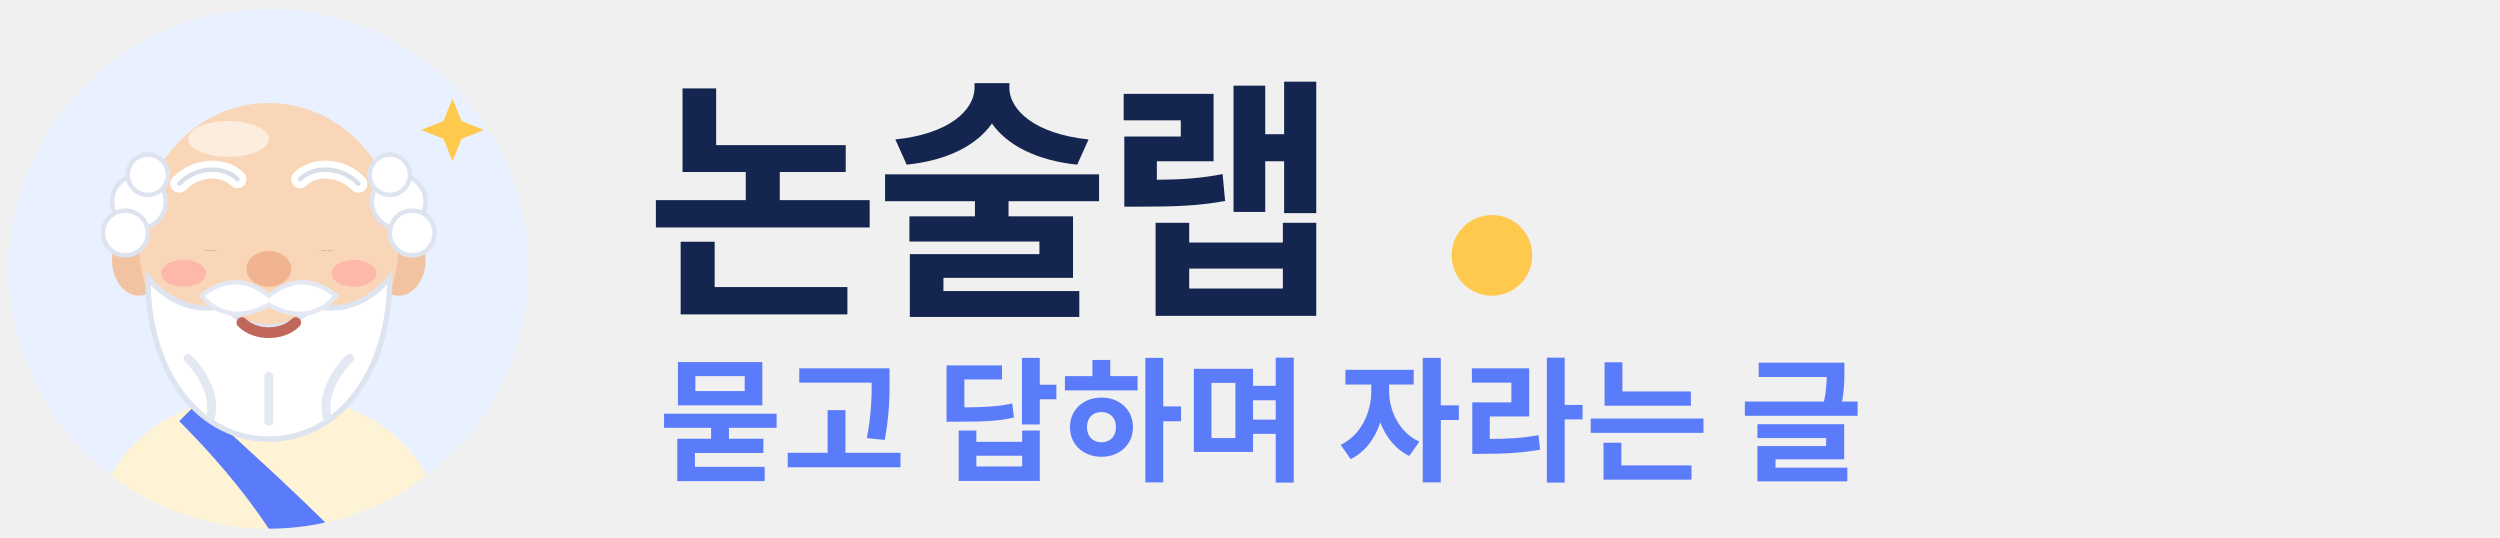
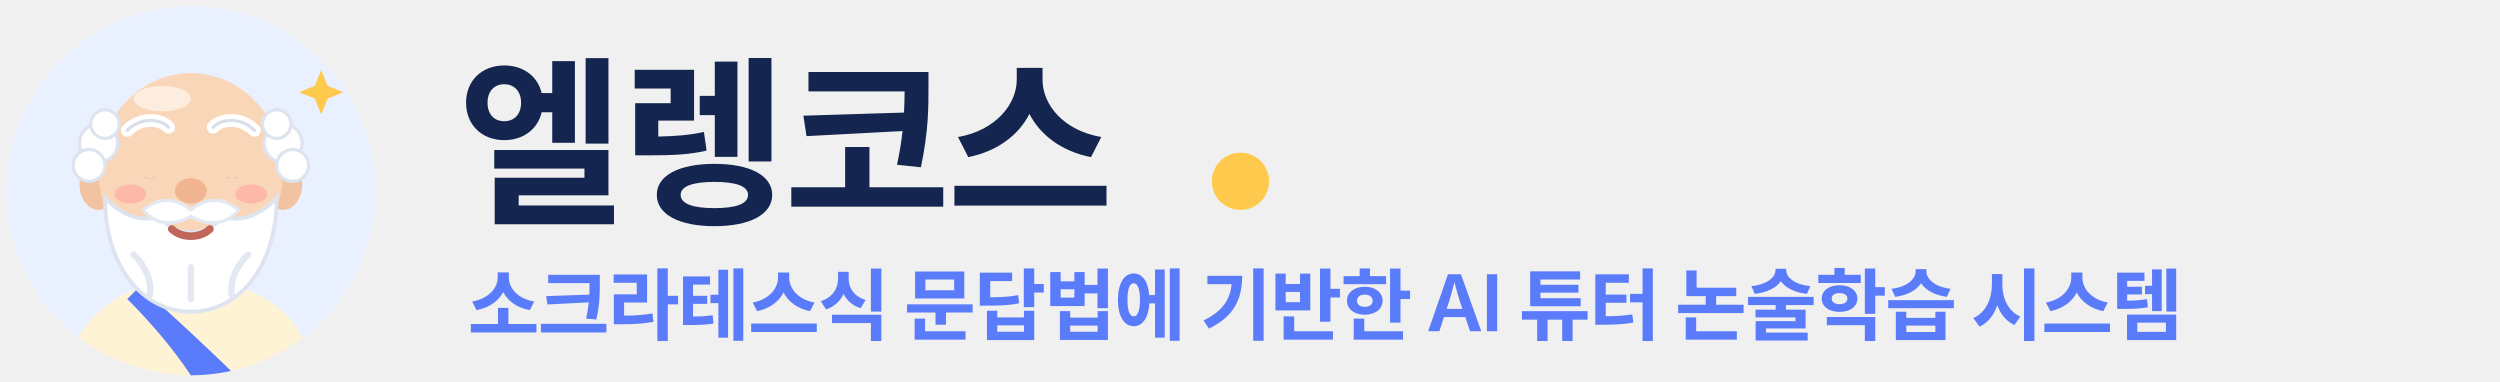
- <svg xmlns="http://www.w3.org/2000/svg" width="186" height="40" viewBox="0 0 186 40">
+ <svg xmlns="http://www.w3.org/2000/svg" width="262" height="40" viewBox="0 0 262 40">
  <svg x="0" y="0" width="40" height="40" viewBox="0 0 120 120">
    <defs>
      <clipPath id="cl">
        <circle cx="60" cy="60" r="58" />
      </clipPath>
    </defs>
    <circle cx="60" cy="60" r="58" fill="#E9F0FF" />
    <g clip-path="url(#cl)">
      <g class="bob">
        <path d="M20 122c2-22 18-34 40-34s38 12 40 34z" fill="#FFF3D6" />
        <path d="M44 90c10 9 22 20 30 28h-14c-6-9-13-17-20-24z" fill="#5B7CFA" />
        <ellipse cx="31" cy="58" rx="6" ry="8" fill="#F2C3A1" />
        <ellipse cx="89" cy="58" rx="6" ry="8" fill="#F2C3A1" />
        <ellipse cx="60" cy="54" rx="29" ry="31" fill="#FAD6B8" />
        <ellipse cx="51" cy="31" rx="9" ry="4" fill="#FFFFFF" opacity=".55" />
        <g fill="#FFFFFF" stroke="#DDE3EF" stroke-width="1">
          <circle cx="31" cy="45" r="6" />
          <circle cx="28" cy="52" r="5" />
          <circle cx="33" cy="39" r="4.5" />
          <circle cx="89" cy="45" r="6" />
          <circle cx="92" cy="52" r="5" />
          <circle cx="87" cy="39" r="4.5" />
        </g>
        <path d="M33 62c0 22 12 36 27 36s27-14 27-36c-5 6-12 8-17 6-3 4-7 5-10 5s-7-1-10-5c-5 2-12 0-17-6z" fill="#FFFFFF" stroke="#DDE3EF" stroke-width="1.2" />
        <path d="M42 80c4 4 6 9 5 13M78 80c-4 4-6 9-5 13M60 84v10" stroke="#E3E8F3" stroke-width="2" stroke-linecap="round" fill="none" />
        <path d="M45 66c5-4 10-4 15 0 5-4 10-4 15 0-4 5-10 5-15 2-5 3-11 3-15-2z" fill="#FFFFFF" stroke="#E3E8F3" stroke-width="1" />
        <path d="M54 72c3 3 9 3 12 0" stroke="#C0665A" stroke-width="2.4" stroke-linecap="round" fill="none" />
        <ellipse cx="60" cy="60" rx="5" ry="4" fill="#F0B490" />
        <ellipse cx="41" cy="61" rx="5" ry="3" fill="#FF9E9E" opacity=".55" />
        <ellipse cx="79" cy="61" rx="5" ry="3" fill="#FF9E9E" opacity=".55" />
        <path d="M40 41c4-4 10-4 13-1M67 40c3-3 9-3 13 1" stroke="#FFFFFF" stroke-width="4" stroke-linecap="round" fill="none" />
        <path d="M40 41c4-4 10-4 13-1M67 40c3-3 9-3 13 1" stroke="#D9DEE9" stroke-width="1" stroke-linecap="round" fill="none" />
        <ellipse cx="47" cy="50" rx="5" ry="6" fill="#2A2F45" />
        <ellipse cx="73" cy="50" rx="5" ry="6" fill="#2A2F45" />
        <circle cx="48.8" cy="47.6" r="1.8" fill="#FFFFFF" />
        <circle cx="74.8" cy="47.6" r="1.8" fill="#FFFFFF" />
        <rect class="lid" x="41" y="43" width="12" height="13" rx="6" fill="#FAD6B8" />
        <rect class="lid lid2" x="67" y="43" width="12" height="13" rx="6" fill="#FAD6B8" />
      </g>
    </g>
    <path class="twinkle" d="M101 22l2 5 5 2-5 2-2 5-2-5-5-2 5-2z" fill="#FFC94D" />
  </svg>
-   <text x="48" y="22" font-family="Pretendard, -apple-system, 'Apple SD Gothic Neo', sans-serif" font-size="19" font-weight="800" fill="#14254F" letter-spacing="-0.4">논술랩</text>
-   <circle cx="111" cy="19" r="3" fill="#FFC94D" />
-   <text x="49" y="35" font-family="Pretendard, -apple-system, 'Apple SD Gothic Neo', sans-serif" font-size="10" font-weight="600" fill="#5B7CFA">묻고 답하며 자라는 글</text>
+   <text x="48" y="22" font-family="Pretendard, -apple-system, 'Apple SD Gothic Neo', sans-serif" font-size="19" font-weight="800" fill="#14254F" letter-spacing="-0.4">엘렝코스</text>
+   <circle cx="130" cy="19" r="3" fill="#FFC94D" />
+   <text x="49" y="35" font-family="Pretendard, -apple-system, 'Apple SD Gothic Neo', sans-serif" font-size="8.2" font-weight="600" fill="#5B7CFA" letter-spacing="-0.2">소크라테스식 문답법에 기반한 AI 튜터 논술학습 시스템</text>
</svg>
